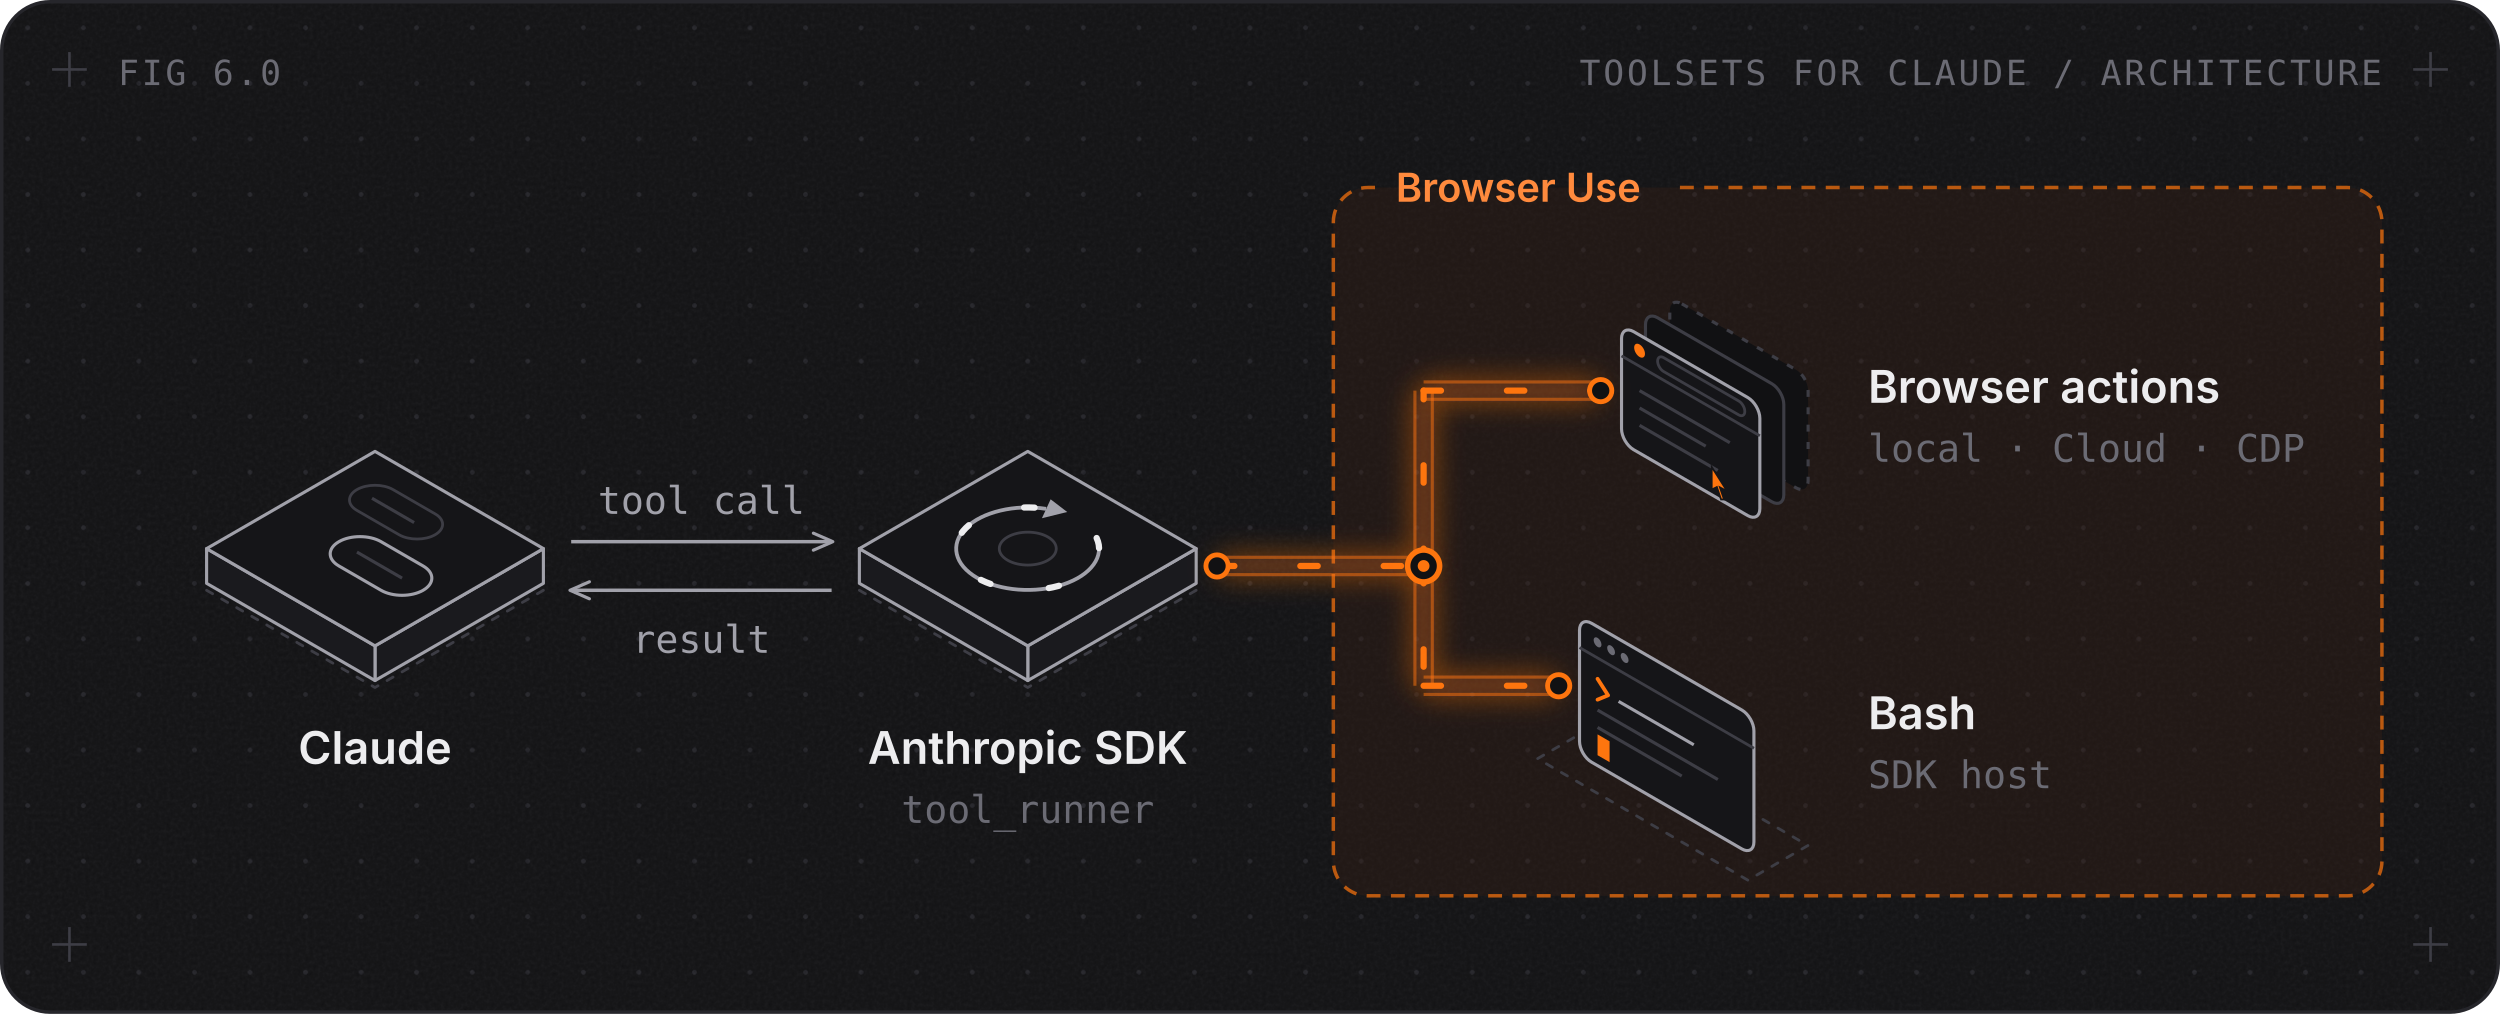
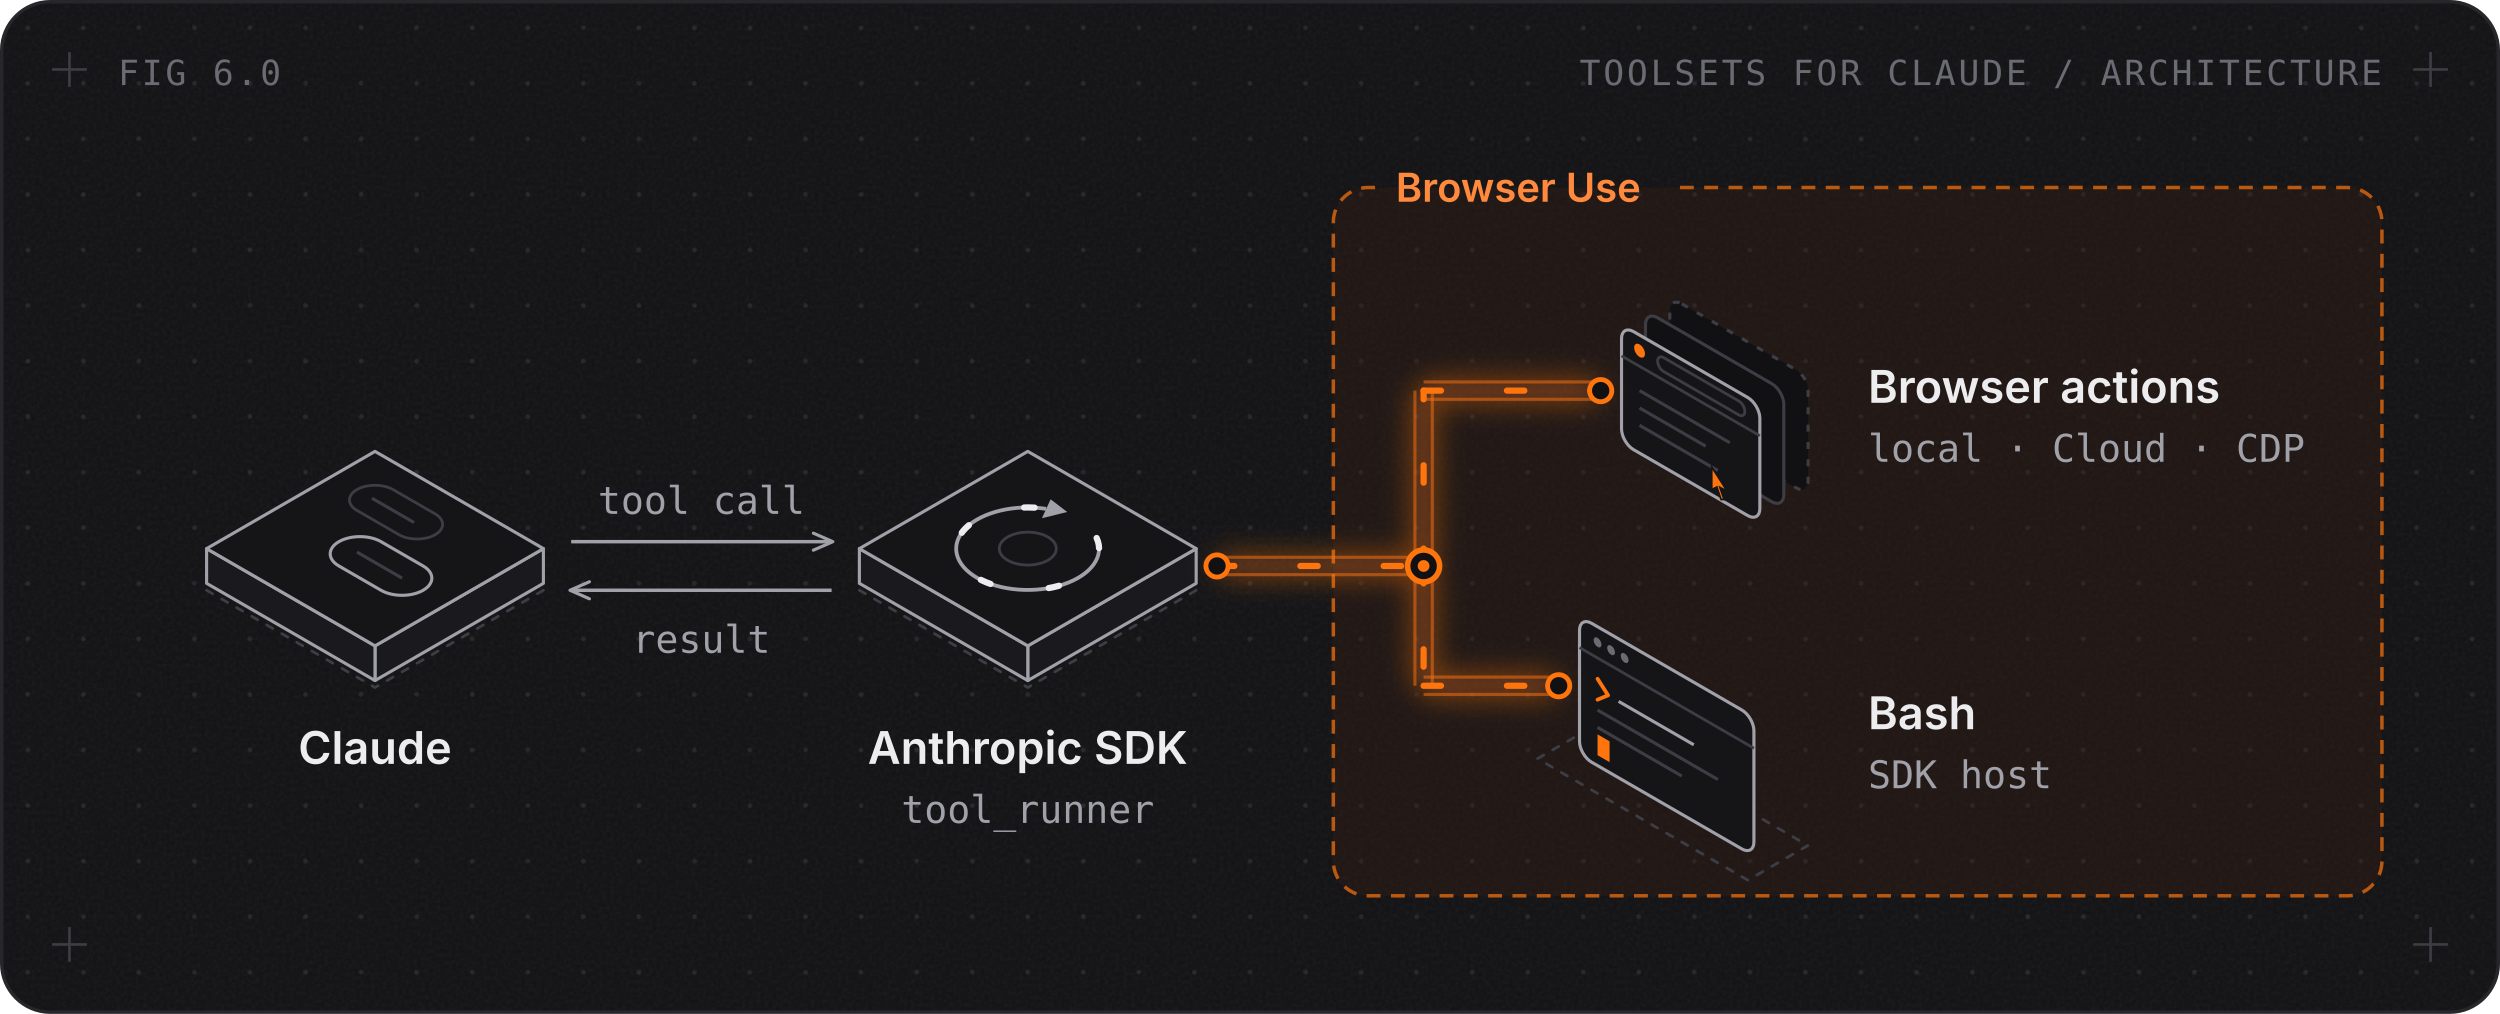
<svg xmlns="http://www.w3.org/2000/svg" viewBox="0 0 720 292" width="720" height="292" role="img" aria-labelledby="t d" fill="none">
  <style>.s{font-family:Geist, Inter, -apple-system, BlinkMacSystemFont, 'Segoe UI', Helvetica, Arial, sans-serif}.m{font-family:'Geist Mono', ui-monospace, SFMono-Regular, Menlo, monospace}text{font-kerning:normal}@keyframes fl{to{stroke-dashoffset:-24}}@keyframes spin{to{stroke-dashoffset:-20}}@keyframes blink{0%,49%{fill-opacity:1}50%,100%{fill-opacity:0}}@keyframes live{0%,100%{fill-opacity:1}50%{fill-opacity:.25}}@media (prefers-reduced-motion:no-preference){.pk{animation:fl 1.2s linear infinite}.spin{animation:spin 1.6s linear infinite}.blink{animation:blink 1.1s steps(1) infinite}.live{animation:live 1.8s ease-in-out infinite}}</style>
  <defs>
    <pattern id="dots" width="16" height="16" patternUnits="userSpaceOnUse">
      <circle cx="8" cy="8" r="0.7" fill="#232328" />
    </pattern>
    <filter id="grain" x="0" y="0" width="100%" height="100%">
      <feTurbulence type="fractalNoise" baseFrequency="0.9" numOctaves="2" seed="7" stitchTiles="stitch" />
      <feColorMatrix values="0 0 0 0 0.5  0 0 0 0 0.5  0 0 0 0 0.5  0 0 0 0.07 0" />
    </filter>
    <clipPath id="card">
      <rect x="0.5" y="0.5" width="719" height="291" rx="14" />
    </clipPath>
    <marker id="ah" viewBox="0 0 10 10" refX="8.5" refY="5" markerWidth="7" markerHeight="7" orient="auto-start-reverse">
      <path d="M1 1.5 L9 5 L1 8.5" stroke="#A1A1AA" stroke-width="1.3" fill="none" stroke-linejoin="round" stroke-linecap="round" />
    </marker>
    <filter id="glow" filterUnits="userSpaceOnUse" x="0" y="0" width="720" height="292">
      <feGaussianBlur stdDeviation="4" />
    </filter>
  </defs>
  <rect x="0.5" y="0.5" width="719" height="291" rx="14" fill="#111113" />
  <g clip-path="url(#card)">
    <rect width="720" height="292" fill="url(#dots)" />
    <rect width="720" height="292" filter="url(#grain)" />
  </g>
  <rect x="0.5" y="0.5" width="719" height="291" rx="14" fill="none" stroke="#26262B" />
  <path d="M15 20h10M20 15v10" stroke="#3D3D45" stroke-width="0.75" />
  <path d="M695 20h10M700 15v10" stroke="#3D3D45" stroke-width="0.75" />
  <path d="M15 272h10M20 267v10" stroke="#3D3D45" stroke-width="0.75" />
  <path d="M695 272h10M700 267v10" stroke="#3D3D45" stroke-width="0.75" />
  <text x="34.0" y="24.5" font-size="10" fill="#6B6B74" letter-spacing="0.08em" class="m">FIG 6.0</text>
  <text x="686.0" y="24.5" font-size="10" fill="#6B6B74" text-anchor="end" letter-spacing="0.08em" class="m">TOOLSETS FOR CLAUDE / ARCHITECTURE</text>
  <polyline points="59.5,170.0 108.0,198.0 156.5,170.0" stroke="#3D3D45" stroke-width="0.8" stroke-dasharray="2 3" stroke-linejoin="round" stroke-linecap="round" />
  <polygon points="156.5,158.0 108.0,186.0 108.0,196.0 156.5,168.0" fill="#1A1A1E" stroke="#A1A1AA" stroke-width="0.9" stroke-linejoin="round" stroke-linecap="round" />
  <polygon points="59.5,158.0 108.0,186.0 108.0,196.0 59.5,168.0" fill="#1A1A1E" stroke="#A1A1AA" stroke-width="0.9" stroke-linejoin="round" stroke-linecap="round" />
  <polygon points="108.0,130.0 156.5,158.0 108.0,186.0 59.5,158.0" fill="#151518" stroke="#A1A1AA" stroke-width="0.9" stroke-linejoin="round" stroke-linecap="round" />
  <g transform="matrix(0.866,0.5,-0.866,0.5,108.0,130.0)">
    <rect x="8.0" y="8.0" width="26.0" height="12.0" rx="6.0" stroke="#3D3D45" stroke-width="0.8" vector-effect="non-scaling-stroke" />
    <rect x="20.0" y="25.0" width="28.0" height="14.0" rx="7.0" stroke="#A1A1AA" stroke-width="0.9" vector-effect="non-scaling-stroke" />
    <line x1="26.0" y1="32.0" x2="41.0" y2="32.0" stroke="#3D3D45" stroke-width="0.9" vector-effect="non-scaling-stroke" />
    <line x1="13.0" y1="14.0" x2="27.0" y2="14.0" stroke="#3D3D45" stroke-width="0.9" vector-effect="non-scaling-stroke" />
  </g>
  <polyline points="247.5,170.0 296.0,198.0 344.5,170.0" stroke="#3D3D45" stroke-width="0.8" stroke-dasharray="2 3" stroke-linejoin="round" stroke-linecap="round" />
  <polygon points="344.5,158.0 296.0,186.0 296.0,196.0 344.5,168.0" fill="#1A1A1E" stroke="#A1A1AA" stroke-width="0.9" stroke-linejoin="round" stroke-linecap="round" />
  <polygon points="247.5,158.0 296.0,186.0 296.0,196.0 247.5,168.0" fill="#1A1A1E" stroke="#A1A1AA" stroke-width="0.9" stroke-linejoin="round" stroke-linecap="round" />
  <polygon points="296.0,130.0 344.5,158.0 296.0,186.0 247.5,158.0" fill="#151518" stroke="#A1A1AA" stroke-width="0.9" stroke-linejoin="round" stroke-linecap="round" />
  <g transform="matrix(0.866,0.5,-0.866,0.5,296.0,130.0)">
    <circle cx="28.0" cy="28.0" r="6.7" stroke="#3D3D45" stroke-width="0.8" vector-effect="non-scaling-stroke" />
    <path d="M36.4 13.5A16.8 16.8 0 1 1 19.6 13.5" stroke="#A1A1AA" stroke-width="1.1" vector-effect="non-scaling-stroke" />
    <path class="spin" d="M36.4 13.5A16.8 16.8 0 1 1 19.6 13.5" stroke="#EDEDEF" stroke-width="1.8" stroke-dasharray="3 17" stroke-linecap="round" vector-effect="non-scaling-stroke" />
    <polygon points="24.0,10.9 17.6,10.0 21.6,16.9" fill="#A1A1AA" />
  </g>
  <text x="108.0" y="220.0" font-size="13" fill="#EDEDEF" font-weight="600" text-anchor="middle" class="s">Claude</text>
  <text x="296.0" y="220.0" font-size="13" fill="#EDEDEF" font-weight="600" text-anchor="middle" class="s">Anthropic SDK</text>
-   <text x="296.0" y="237.0" font-size="11" fill="#6B6B74" text-anchor="middle" class="m">tool_runner</text>
+   <text x="296.0" y="237.0" font-size="11" fill="#A1A1AA" text-anchor="middle" class="m">tool_runner</text>
  <line x1="164.5" y1="156.0" x2="239.5" y2="156.0" stroke="#A1A1AA" stroke-width="1" marker-end="url(#ah)" />
  <line x1="239.5" y1="170.0" x2="164.5" y2="170.0" stroke="#A1A1AA" stroke-width="1" marker-end="url(#ah)" />
  <text x="202.0" y="148.0" font-size="11" fill="#A1A1AA" text-anchor="middle" class="m">tool call</text>
  <text x="202.0" y="188.0" font-size="11" fill="#A1A1AA" text-anchor="middle" class="m">result</text>
  <rect x="384" y="54" width="302" height="204" rx="10" fill="#3A2214" fill-opacity=".35" />
  <path d="M396.0 54H394A10 10 0 0 0 384 64V248A10 10 0 0 0 394 258H676A10 10 0 0 0 686 248V64A10 10 0 0 0 676 54H483.7" stroke="#FE750E" stroke-opacity=".7" stroke-width="1" stroke-dasharray="4 3" />
  <text x="402.0" y="58.1" font-size="11.5" fill="#FF8A3D" font-weight="600" class="s">Browser Use</text>
  <g transform="matrix(0.866,0.5,0,1,480.9,119.5)">
    <rect x="0" y="-34" width="46" height="34" rx="4" fill="#111113" stroke="#3D3D45" stroke-width="0.9" stroke-dasharray="2 3" vector-effect="non-scaling-stroke" />
  </g>
  <g transform="matrix(0.866,0.5,0,1,473.9,123.5)">
    <rect x="0" y="-34" width="46" height="34" rx="4" fill="#111113" stroke="#3D3D45" stroke-width="0.9" vector-effect="non-scaling-stroke" />
  </g>
  <g transform="matrix(0.866,0.5,0,1,467.0,127.5)">
    <rect x="0" y="-34" width="46" height="34" rx="4" fill="#151518" stroke="#A1A1AA" stroke-width="0.9" vector-effect="non-scaling-stroke" />
    <line x1="0" y1="-25" x2="46" y2="-25" stroke="#3D3D45" stroke-width="0.8" vector-effect="non-scaling-stroke" />
    <circle class="live" cx="6" cy="-29.5" r="1.8" fill="#FE750E" />
    <rect x="12" y="-31.5" width="29" height="4" rx="2" stroke="#3D3D45" stroke-width="0.8" vector-effect="non-scaling-stroke" />
    <line x1="6" y1="-18" x2="36" y2="-18" stroke="#3D3D45" stroke-width="0.9" vector-effect="non-scaling-stroke" />
    <line x1="6" y1="-13" x2="28" y2="-13" stroke="#3D3D45" stroke-width="0.9" vector-effect="non-scaling-stroke" />
    <line x1="6" y1="-8" x2="32" y2="-8" stroke="#3D3D45" stroke-width="0.9" vector-effect="non-scaling-stroke" />
    <path d="M30 -8 l0 6.5 l1.7 -1.6 l1.4 2.9 l1 -.5 l-1.4 -2.8 l2.4 -.1z" fill="#FE750E" stroke="#151518" stroke-width="0.5" vector-effect="non-scaling-stroke" />
  </g>
  <polygon points="460.1,208.5 520.7,243.5 503.4,253.5 442.8,218.5" stroke="#3D3D45" stroke-width="0.8" stroke-dasharray="2 3" stroke-linejoin="round" stroke-linecap="round" />
  <g transform="matrix(0.866,0.5,0,1,454.9,217.5)">
    <rect x="0" y="-40" width="58" height="40" rx="4" fill="#151518" stroke="#A1A1AA" stroke-width="0.9" vector-effect="non-scaling-stroke" />
    <line x1="0" y1="-31" x2="58" y2="-31" stroke="#3D3D45" stroke-width="0.8" vector-effect="non-scaling-stroke" />
    <circle cx="6.0" cy="-35.5" r="1.3" fill="#6B6B74" />
    <circle cx="10.5" cy="-35.5" r="1.3" fill="#6B6B74" />
    <circle cx="15.0" cy="-35.5" r="1.3" fill="#6B6B74" />
    <path d="M6 -25 l3.5 3 l-3.5 3" stroke="#FE750E" stroke-width="1.1" stroke-linejoin="round" stroke-linecap="round" vector-effect="non-scaling-stroke" />
    <line x1="13" y1="-22" x2="38" y2="-22" stroke="#A1A1AA" stroke-width="0.9" vector-effect="non-scaling-stroke" />
    <line x1="6" y1="-16" x2="46" y2="-16" stroke="#3D3D45" stroke-width="0.9" vector-effect="non-scaling-stroke" />
    <line x1="6" y1="-11" x2="34" y2="-11" stroke="#3D3D45" stroke-width="0.9" vector-effect="non-scaling-stroke" />
    <rect class="blink" x="6" y="-9" width="4" height="6" fill="#FE750E" />
  </g>
  <text x="538.0" y="116.0" font-size="13" fill="#EDEDEF" font-weight="600" class="s">Browser actions</text>
-   <text x="538.0" y="133.0" font-size="11" fill="#6B6B74" class="m">local · Cloud · CDP</text>
+   <text x="538.0" y="133.0" font-size="11" fill="#A1A1AA" class="m">local · Cloud · CDP</text>
  <text x="538.0" y="210.0" font-size="13" fill="#EDEDEF" font-weight="600" class="s">Bash</text>
-   <text x="538.0" y="227.0" font-size="11" fill="#6B6B74" class="m">SDK host</text>
+   <text x="538.0" y="227.0" font-size="11" fill="#A1A1AA" class="m">SDK host</text>
  <rect x="350.5" y="160.0" width="59.5" height="6" rx="3" fill="#FE750E" fill-opacity="0.5" filter="url(#glow)" />
  <line x1="350.5" y1="160.5" x2="410.0" y2="160.5" stroke="#FE750E" stroke-width="0.9" stroke-opacity=".5" />
  <line x1="350.5" y1="165.5" x2="410.0" y2="165.5" stroke="#FE750E" stroke-width="0.9" stroke-opacity=".5" />
  <line class="pk" x1="350.5" y1="163.0" x2="410.0" y2="163.0" stroke="#FE750E" stroke-width="1.8" stroke-linecap="round" stroke-dasharray="5 19" />
  <rect x="407.0" y="112.5" width="6" height="50.5" rx="3" fill="#FE750E" fill-opacity="0.5" filter="url(#glow)" />
  <line x1="407.5" y1="163.0" x2="407.5" y2="112.5" stroke="#FE750E" stroke-width="0.9" stroke-opacity=".5" />
  <line x1="412.5" y1="163.0" x2="412.5" y2="112.5" stroke="#FE750E" stroke-width="0.9" stroke-opacity=".5" />
  <line class="pk" x1="410.0" y1="163.0" x2="410.0" y2="112.5" stroke="#FE750E" stroke-width="1.8" stroke-linecap="round" stroke-dasharray="5 19" />
  <rect x="410.0" y="109.5" width="51.0" height="6" rx="3" fill="#FE750E" fill-opacity="0.5" filter="url(#glow)" />
  <line x1="410.0" y1="110.0" x2="461.0" y2="110.0" stroke="#FE750E" stroke-width="0.9" stroke-opacity=".5" />
  <line x1="410.0" y1="115.0" x2="461.0" y2="115.0" stroke="#FE750E" stroke-width="0.9" stroke-opacity=".5" />
  <line class="pk" x1="410.0" y1="112.5" x2="461.0" y2="112.5" stroke="#FE750E" stroke-width="1.8" stroke-linecap="round" stroke-dasharray="5 19" />
  <rect x="407.0" y="163.0" width="6" height="34.5" rx="3" fill="#FE750E" fill-opacity="0.5" filter="url(#glow)" />
  <line x1="407.5" y1="163.0" x2="407.5" y2="197.5" stroke="#FE750E" stroke-width="0.9" stroke-opacity=".5" />
  <line x1="412.5" y1="163.0" x2="412.5" y2="197.5" stroke="#FE750E" stroke-width="0.9" stroke-opacity=".5" />
  <line class="pk" x1="410.0" y1="163.0" x2="410.0" y2="197.5" stroke="#FE750E" stroke-width="1.8" stroke-linecap="round" stroke-dasharray="5 19" />
  <rect x="410.0" y="194.5" width="38.9" height="6" rx="3" fill="#FE750E" fill-opacity="0.5" filter="url(#glow)" />
  <line x1="410.0" y1="195.0" x2="448.9" y2="195.0" stroke="#FE750E" stroke-width="0.9" stroke-opacity=".5" />
  <line x1="410.0" y1="200.0" x2="448.9" y2="200.0" stroke="#FE750E" stroke-width="0.9" stroke-opacity=".5" />
  <line class="pk" x1="410.0" y1="197.5" x2="448.9" y2="197.5" stroke="#FE750E" stroke-width="1.8" stroke-linecap="round" stroke-dasharray="5 19" />
  <circle cx="350.5" cy="163.0" r="3.2" fill="#111113" stroke="#FE750E" stroke-width="1.4" />
  <circle cx="410.0" cy="163.0" r="4.6" fill="#111113" stroke="#FE750E" stroke-width="1.6" />
  <circle cx="410.0" cy="163.0" r="1.7" fill="#FE750E" />
  <circle cx="461.0" cy="112.5" r="3.2" fill="#111113" stroke="#FE750E" stroke-width="1.4" />
  <circle cx="448.9" cy="197.5" r="3.2" fill="#111113" stroke="#FE750E" stroke-width="1.4" />
</svg>
